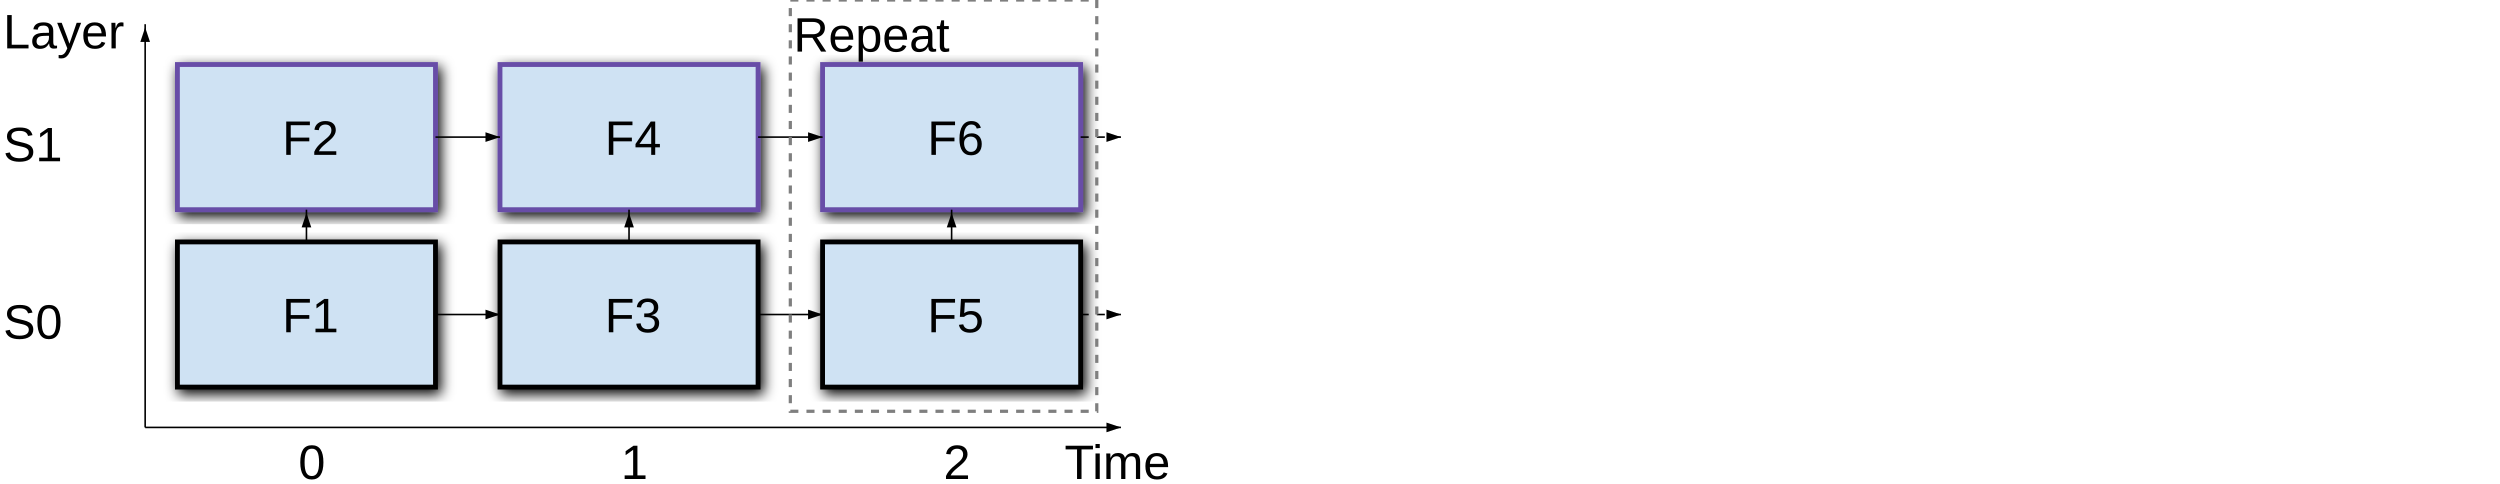
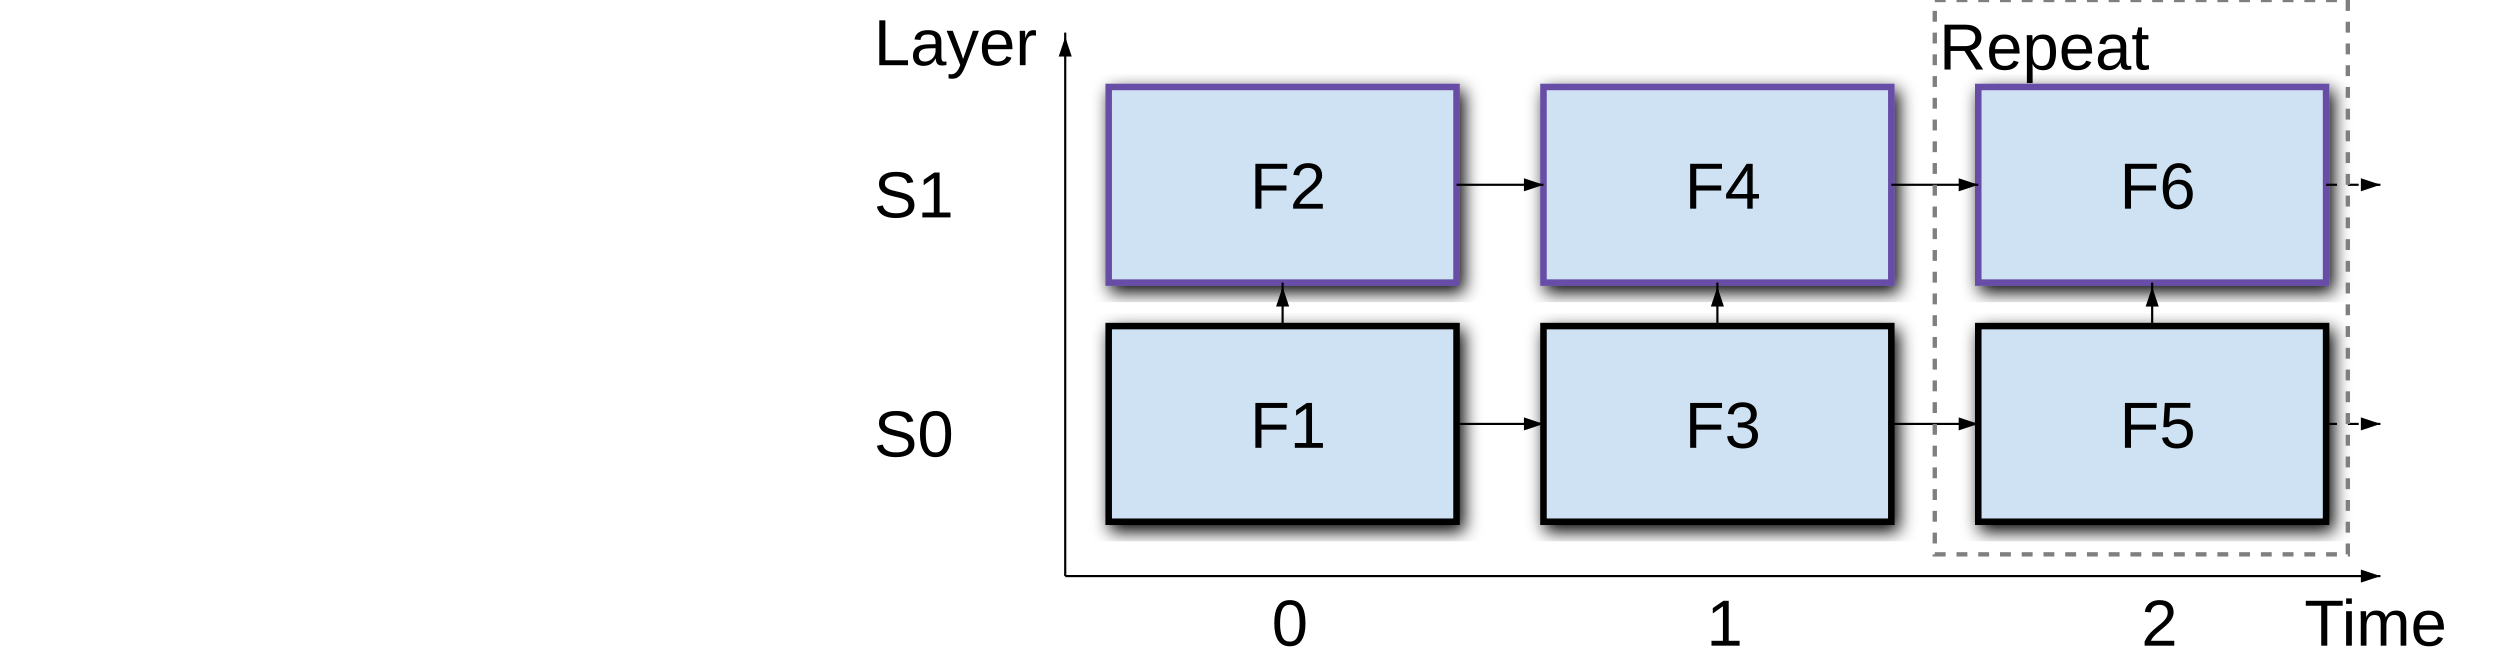
- <svg xmlns="http://www.w3.org/2000/svg" version="1.1" viewBox="0 0 1550 300">
+ <svg xmlns="http://www.w3.org/2000/svg" version="1.1" viewBox="-400 0 1150 300">
  <defs>
    <filter id="sh">
      <feGaussianBlur in="SourceAlpha" stdDeviation="4" />
      <feOffset dx="2" dy="3" />
      <feBlend in="SourceGraphic" />
    </filter>
  </defs>
  <rect x="110" y="150" width="160" height="90" style="fill:#cfe2f3;stroke-width:3;stroke:#000000" filter="url(#sh)" />
  <rect x="110" y="40" width="160" height="90" style="fill:#cfe2f3;stroke-width:3;stroke:#674ea7" filter="url(#sh)" />
  <line x1="190" y1="150" x2="190" y2="130" style="stroke:#000000;stroke-width:1" />
  <polygon points="190,132 187,141 193,141" />
  <rect x="310" y="150" width="160" height="90" style="fill:#cfe2f3;stroke-width:3;stroke:#000000" filter="url(#sh)" />
  <line x1="270" y1="195" x2="310" y2="195" style="stroke:#000000;stroke-width:1" />
  <polygon points="310,195 301,192 301,198" />
  <rect x="310" y="40" width="160" height="90" style="fill:#cfe2f3;stroke-width:3;stroke:#674ea7" filter="url(#sh)" />
  <line x1="270" y1="85" x2="310" y2="85" style="stroke:#000000;stroke-width:1" />
  <polygon points="310,85 301,82 301,88" />
  <line x1="390" y1="150" x2="390" y2="130" style="stroke:#000000;stroke-width:1" />
  <polygon points="390,132 387,141 393,141" />
  <rect x="510" y="150" width="160" height="90" style="fill:#cfe2f3;stroke-width:3;stroke:#000000" filter="url(#sh)" />
  <line x1="470" y1="195" x2="510" y2="195" style="stroke:#000000;stroke-width:1" />
  <polygon points="510,195 501,192 501,198" />
  <rect x="510" y="40" width="160" height="90" style="fill:#cfe2f3;stroke-width:3;stroke:#674ea7" filter="url(#sh)" />
  <line x1="470" y1="85" x2="510" y2="85" style="stroke:#000000;stroke-width:1" />
  <polygon points="510,85 501,82 501,88" />
  <line x1="590" y1="150" x2="590" y2="130" style="stroke:#000000;stroke-width:1" />
  <polygon points="590,132 587,141 593,141" />
  <line x1="670" y1="195" x2="695" y2="195" style="stroke:#000000;stroke-width:1;stroke-dasharray:5,5" />
  <polygon points="695,195 686,192 686,198" />
  <line x1="670" y1="85" x2="695" y2="85" style="stroke:#000000;stroke-width:1;stroke-dasharray:5,5" />
  <polygon points="695,85 686,82 686,88" />
  <rect x="490" y="0" width="190" height="255" style="fill:none;stroke-width:2;stroke:#7f7f7f;stroke-dasharray:5,5" />
  <text x="492" y="32" font-family="Arial" font-size="30">Repeat</text>
  <line x1="90" y1="265" x2="695" y2="265" style="stroke:#000000;stroke-width:1" />
  <polygon points="695,265 686,262 686,268" />
  <line x1="90" y1="265" x2="90" y2="15" style="stroke:#000000;stroke-width:1" />
  <polygon points="90,17 87,26 93,26" />
  <text x="660" y="297" font-family="Arial" font-size="30">Time<tspan x="185" y="297">0</tspan>
    <tspan x="385" y="297">1</tspan>
    <tspan x="585" y="297">2</tspan>
    <tspan x="2" y="30">Layer</tspan>
    <tspan x="2" y="210">S0</tspan>
    <tspan x="2" y="100">S1</tspan>
    <tspan x="175" y="206">F1</tspan>
    <tspan x="175" y="96">F2</tspan>
    <tspan x="375" y="206">F3</tspan>
    <tspan x="375" y="96">F4</tspan>
    <tspan x="575" y="206">F5</tspan>
    <tspan x="575" y="96">F6</tspan>
  </text>
</svg>
